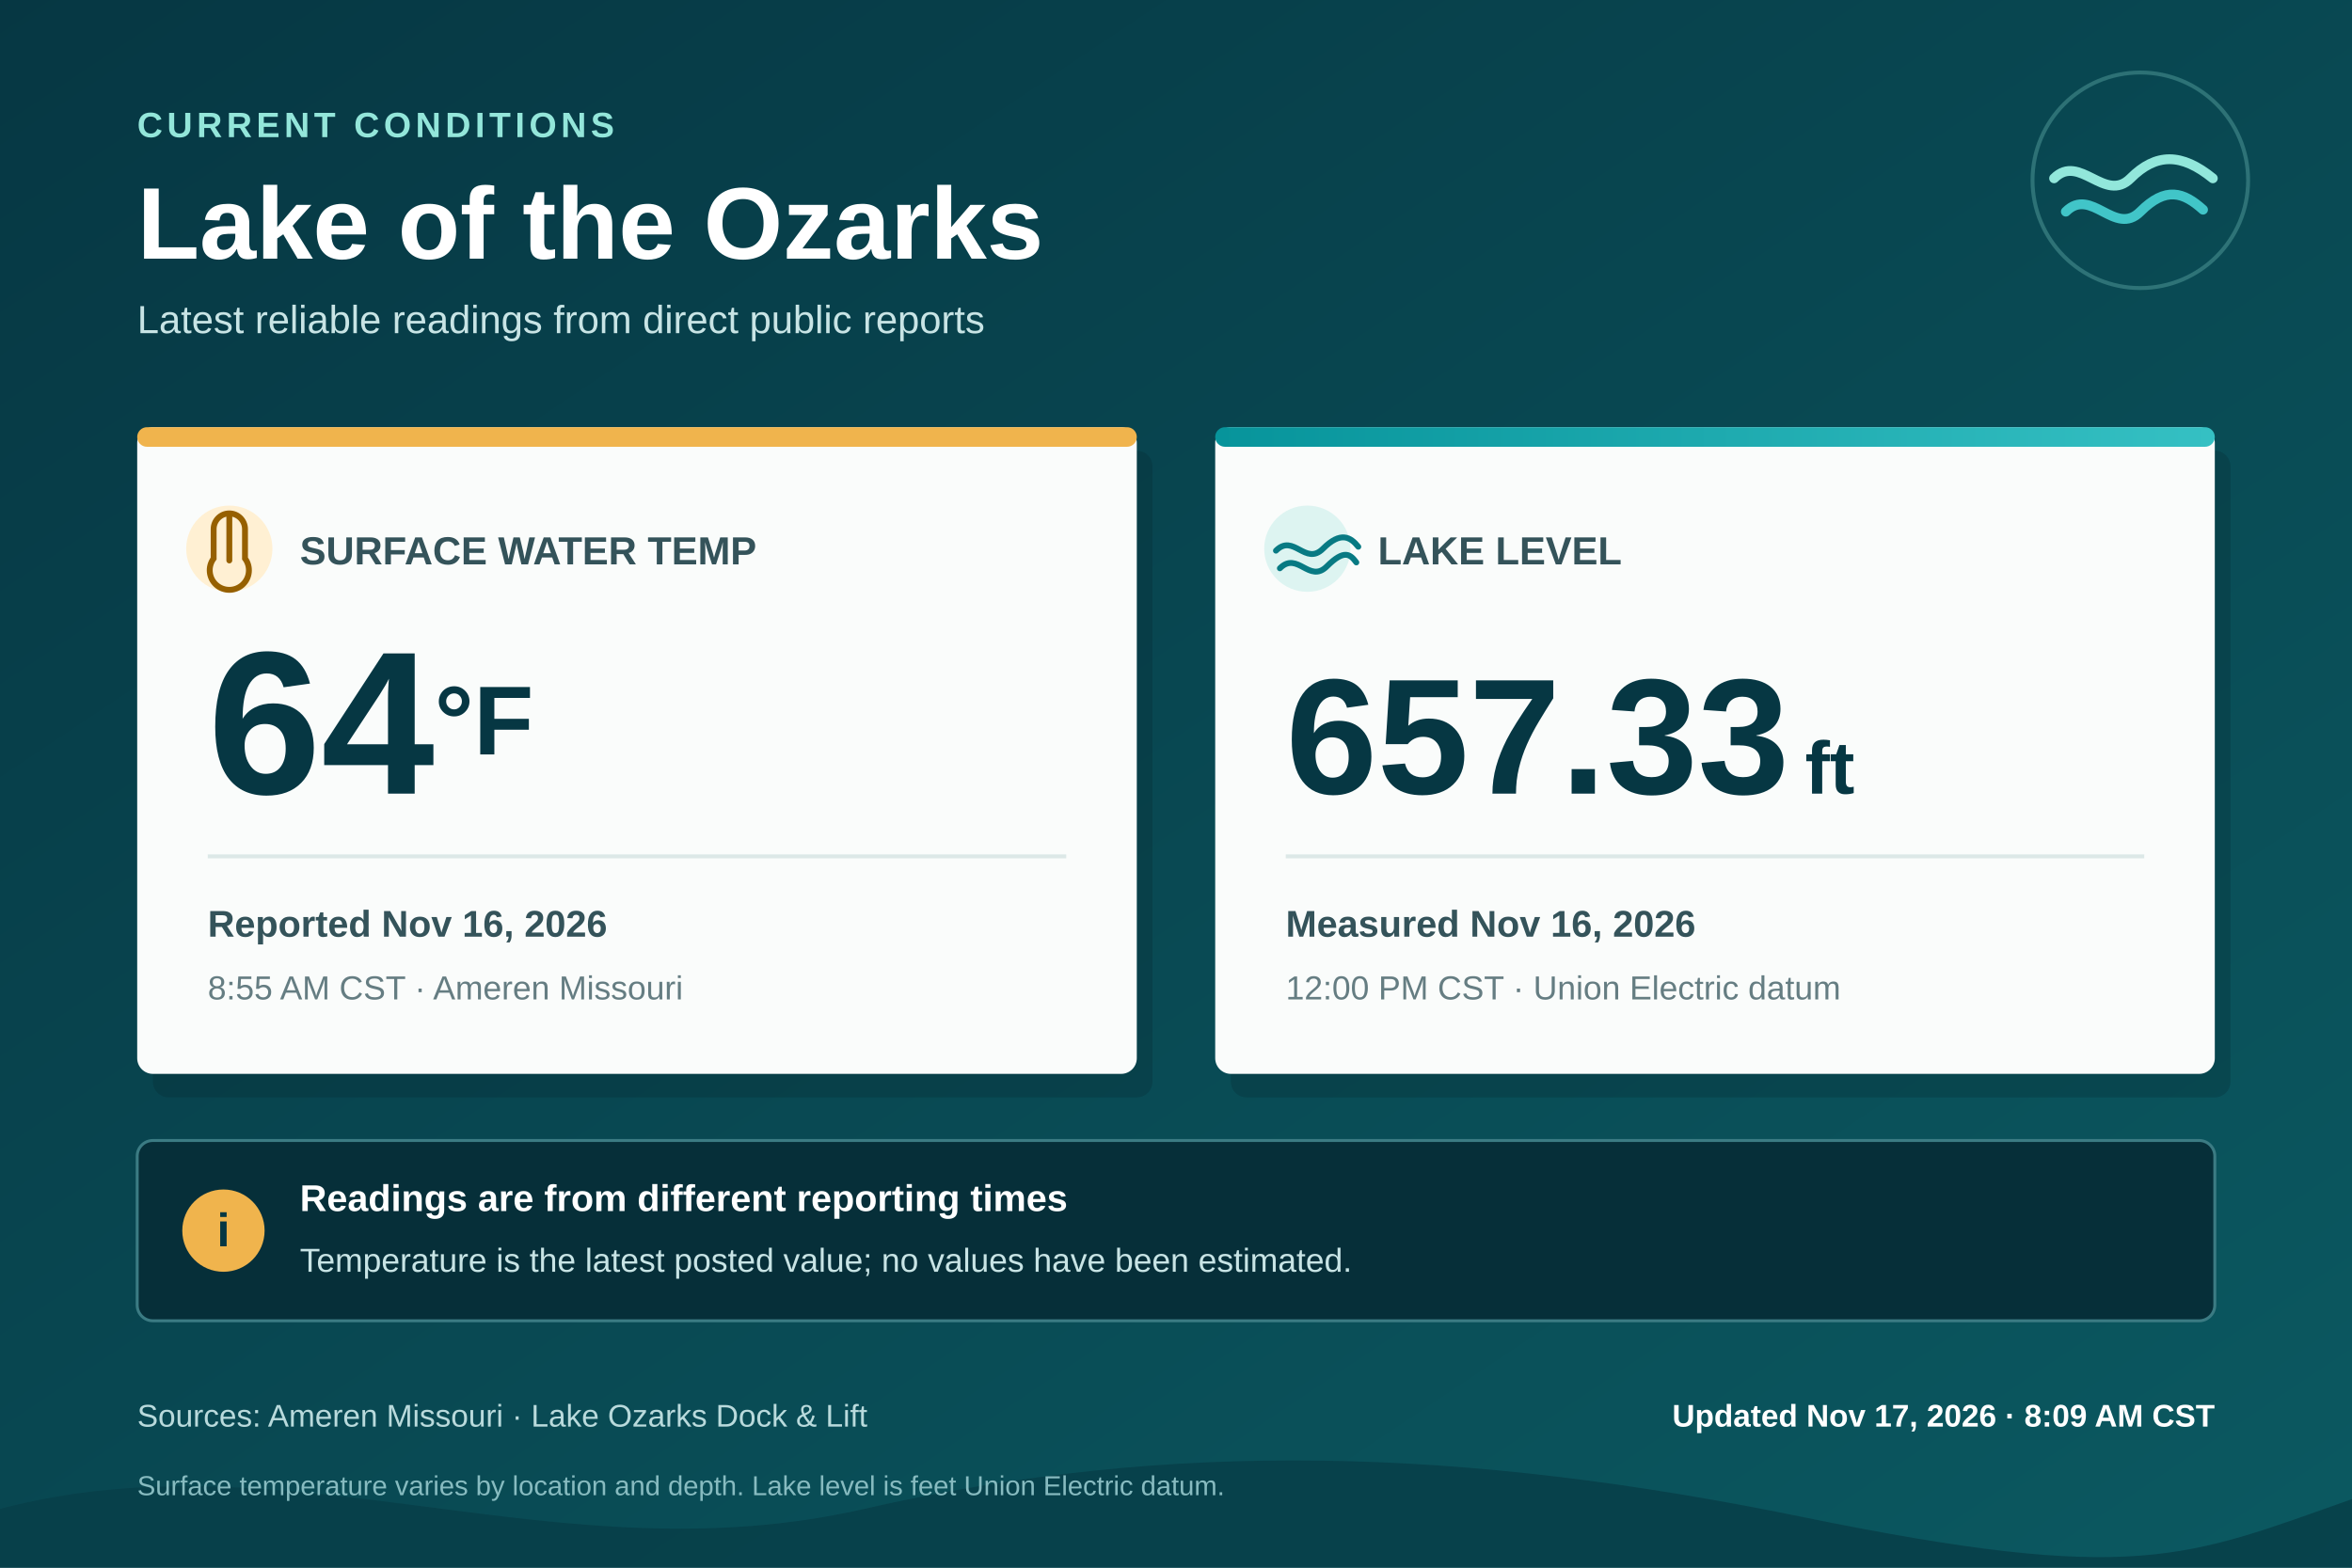
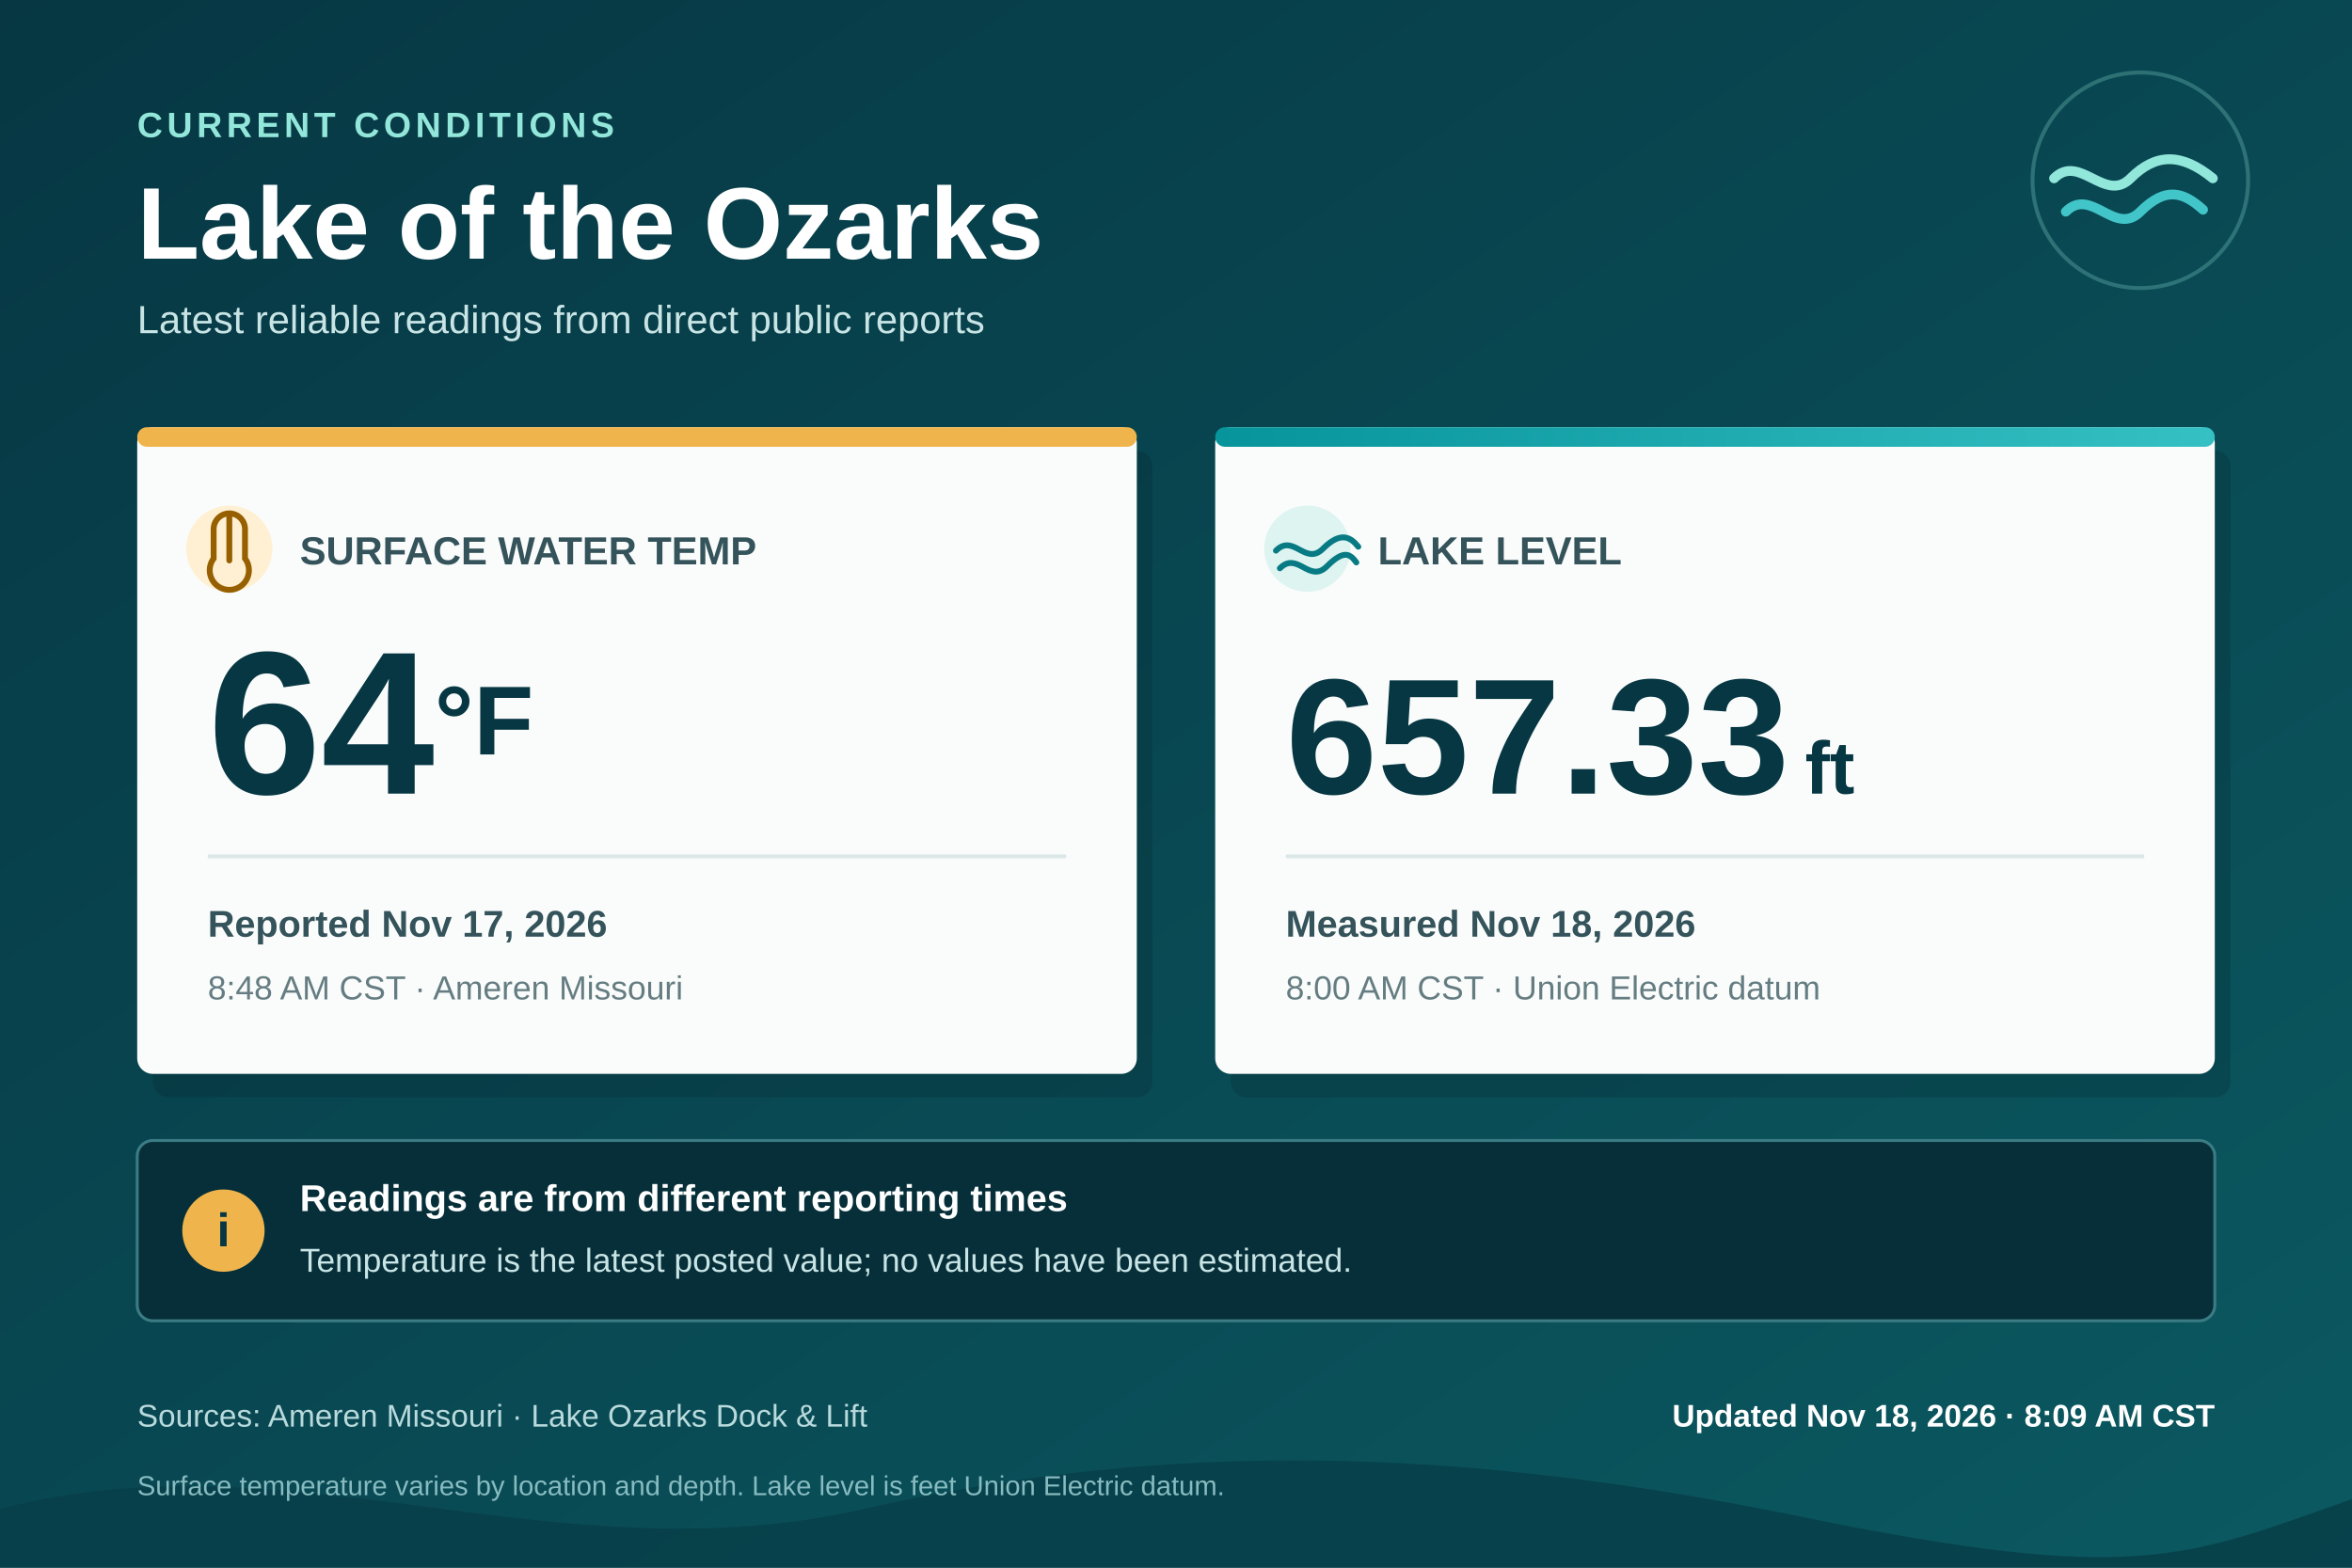
<svg xmlns="http://www.w3.org/2000/svg" width="1200" height="800" viewBox="0 0 1200 800" role="img" aria-labelledby="title desc">
  <defs>
    <linearGradient id="bg" x1="0" y1="0" x2="1" y2="1">
      <stop offset="0" stop-color="#063743" />
      <stop offset="1" stop-color="#0B5961" />
    </linearGradient>
    <linearGradient id="levelBar" x1="0" y1="0" x2="1" y2="0">
      <stop offset="0" stop-color="#07949B" />
      <stop offset="1" stop-color="#35C0C3" />
    </linearGradient>
  </defs>
  <rect width="1200" height="800" fill="url(#bg)" />
  <path d="M0 770 C148 731 284 806 441 770 S748 739 919 774 S1115 795 1200 765 V800 H0 Z" fill="#073F49" opacity="0.9" />
  <circle cx="1092" cy="92" r="55" fill="none" stroke="#8FE3D7" stroke-width="2" opacity="0.27" />
  <path d="M1048 91 C1061 78 1074 104 1087 91 S1113 78 1129 91" fill="none" stroke="#92E7DB" stroke-width="5" stroke-linecap="round" />
  <path d="M1054 108 C1067 95 1079 121 1092 108 S1114 98 1124 107" fill="none" stroke="#41C5C8" stroke-width="5" stroke-linecap="round" />
  <g font-family="Arial, Helvetica, sans-serif">
    <text x="70" y="70" fill="#93E6DA" font-size="18" font-weight="700" letter-spacing="2.2">CURRENT CONDITIONS</text>
    <text x="70" y="132" fill="#FFFFFF" font-size="52" font-weight="700">Lake of the Ozarks</text>
    <text x="70" y="170" fill="#C8E4E5" font-size="20">Latest reliable readings from direct public reports</text>
    <rect x="78" y="230" width="510" height="330" rx="8" fill="#02232B" opacity="0.25" />
    <rect x="628" y="230" width="510" height="330" rx="8" fill="#02232B" opacity="0.25" />
    <rect x="70" y="218" width="510" height="330" rx="8" fill="#FAFCFB" />
    <rect x="620" y="218" width="510" height="330" rx="8" fill="#FAFCFB" />
    <g>
      <rect x="70" y="218" width="510" height="10" rx="5" fill="#F0B44D" />
      <circle cx="117" cy="280" r="22" fill="#FFF0D3" />
      <path d="M117 262 V286 M109 270 V285 A10 10 0 1 0 125 285 V270 A8 8 0 0 0 109 270" fill="none" stroke="#966000" stroke-width="3" stroke-linecap="round" />
      <text x="153" y="288" fill="#34535A" font-size="20" font-weight="700">SURFACE WATER TEMP</text>
      <text x="106" y="405" fill="#063743" font-size="104" font-weight="700">64<tspan font-size="50" baseline-shift="super">°F</tspan>
      </text>
      <line x1="106" y1="437" x2="544" y2="437" stroke="#DCE8E7" stroke-width="2" />
-       <text x="106" y="478" fill="#34535A" font-size="19" font-weight="700">Reported Nov 16, 2026</text>
-       <text x="106" y="510" fill="#657D82" font-size="17">8:55 AM CST · Ameren Missouri</text>
+       <text x="106" y="478" fill="#34535A" font-size="19" font-weight="700">Reported Nov 17, 2026</text>
+       <text x="106" y="510" fill="#657D82" font-size="17">8:48 AM CST · Ameren Missouri</text>
    </g>
    <g>
      <rect x="620" y="218" width="510" height="10" rx="5" fill="url(#levelBar)" />
      <circle cx="667" cy="280" r="22" fill="#DDF4F1" />
      <path d="M651 281 C660 272 666 289 675 280 S689 274 693 279 M653 290 C662 281 668 298 677 289 S689 283 692 287" fill="none" stroke="#087A83" stroke-width="3" stroke-linecap="round" />
      <text x="703" y="288" fill="#34535A" font-size="20" font-weight="700">LAKE LEVEL</text>
      <text x="656" y="405" fill="#063743" font-size="84" font-weight="700">657.33<tspan dx="8" font-size="38">ft</tspan>
      </text>
      <line x1="656" y1="437" x2="1094" y2="437" stroke="#DCE8E7" stroke-width="2" />
-       <text x="656" y="478" fill="#34535A" font-size="19" font-weight="700">Measured Nov 16, 2026</text>
-       <text x="656" y="510" fill="#657D82" font-size="17">12:00 PM CST · Union Electric datum</text>
+       <text x="656" y="478" fill="#34535A" font-size="19" font-weight="700">Measured Nov 18, 2026</text>
+       <text x="656" y="510" fill="#657D82" font-size="17">8:00 AM CST · Union Electric datum</text>
    </g>
    <g>
      <rect x="70" y="582" width="1060" height="92" rx="8" fill="#062F39" stroke="#3B7B83" stroke-width="1.5" />
      <circle cx="114" cy="628" r="21" fill="#F0B44D" />
      <text x="114" y="636" fill="#063743" font-size="24" font-weight="700" text-anchor="middle">i</text>
      <text x="153" y="618" fill="#FFFFFF" font-size="19" font-weight="700">Readings are from different reporting times</text>
      <text x="153" y="649" fill="#C8E4E5" font-size="17">Temperature is the latest posted value; no values have been estimated.</text>
    </g>
    <text x="70" y="728" fill="#B9DADC" font-size="16">Sources: Ameren Missouri · Lake Ozarks Dock &amp; Lift</text>
-     <text x="1130" y="728" fill="#FFFFFF" font-size="16" font-weight="700" text-anchor="end">Updated Nov 17, 2026 · 8:09 AM CST</text>
+     <text x="1130" y="728" fill="#FFFFFF" font-size="16" font-weight="700" text-anchor="end">Updated Nov 18, 2026 · 8:09 AM CST</text>
    <text x="70" y="763" fill="#87BBC0" font-size="14">Surface temperature varies by location and depth. Lake level is feet Union Electric datum.</text>
  </g>
</svg>
